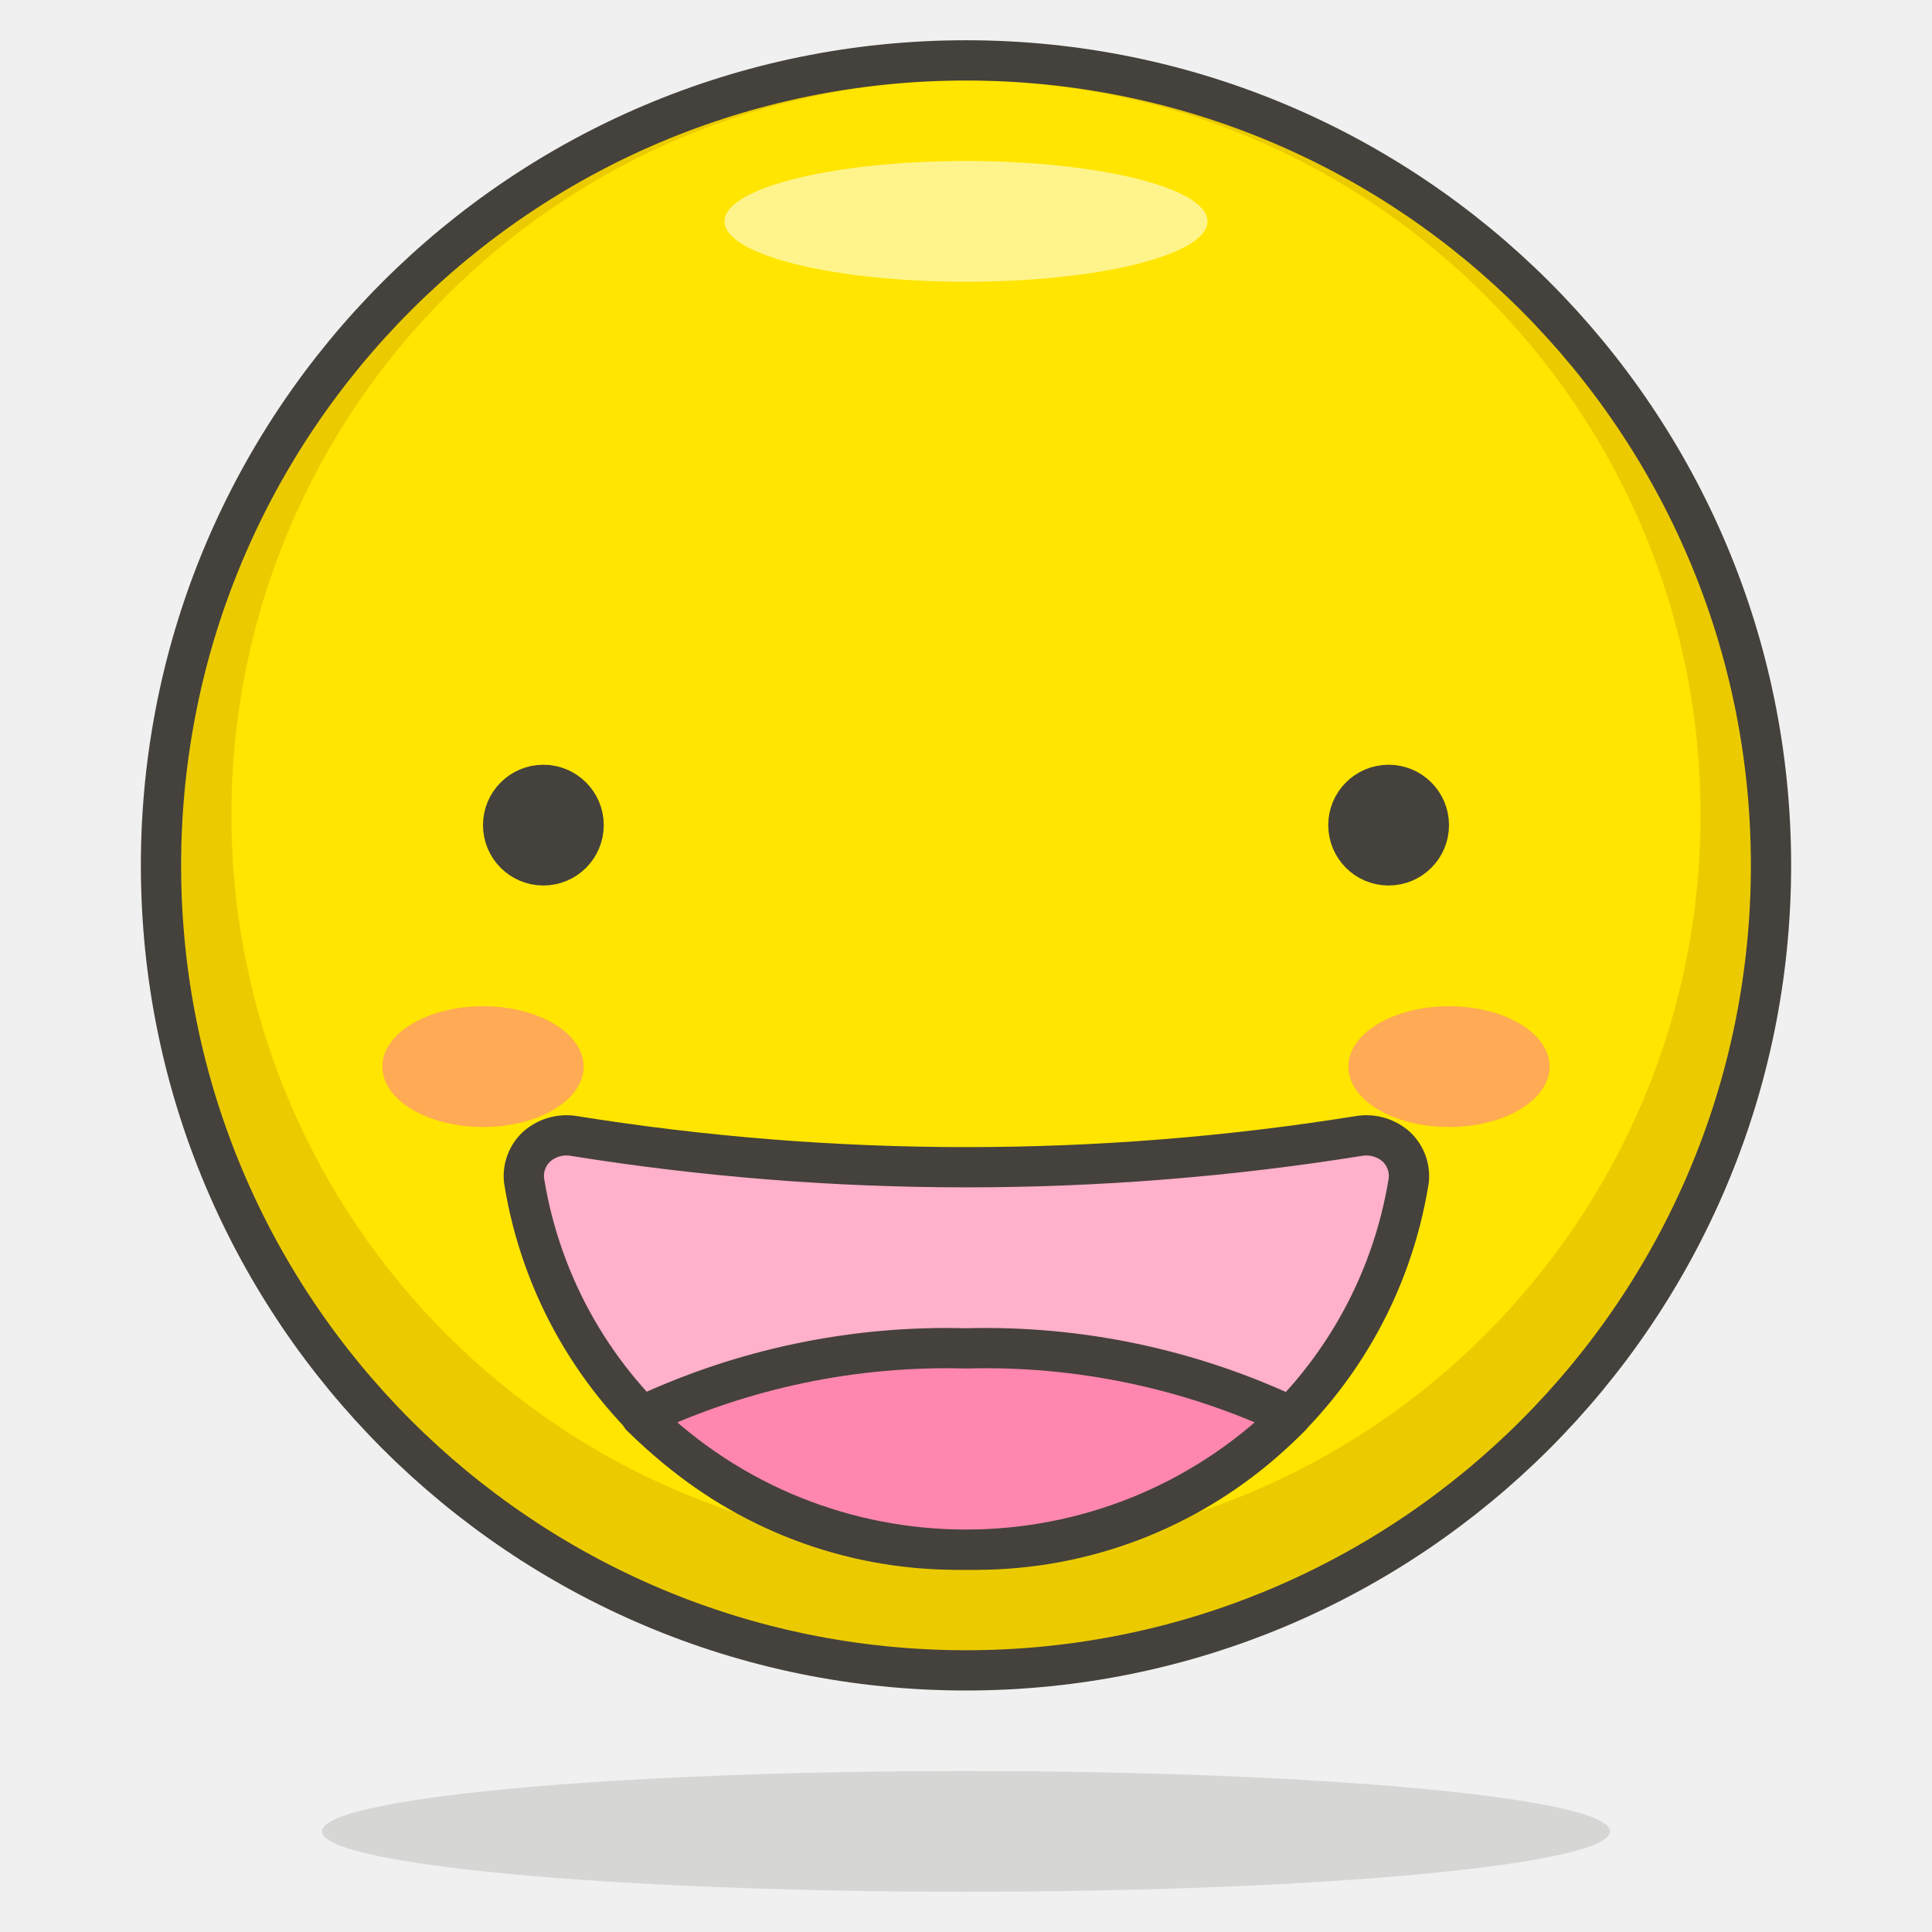
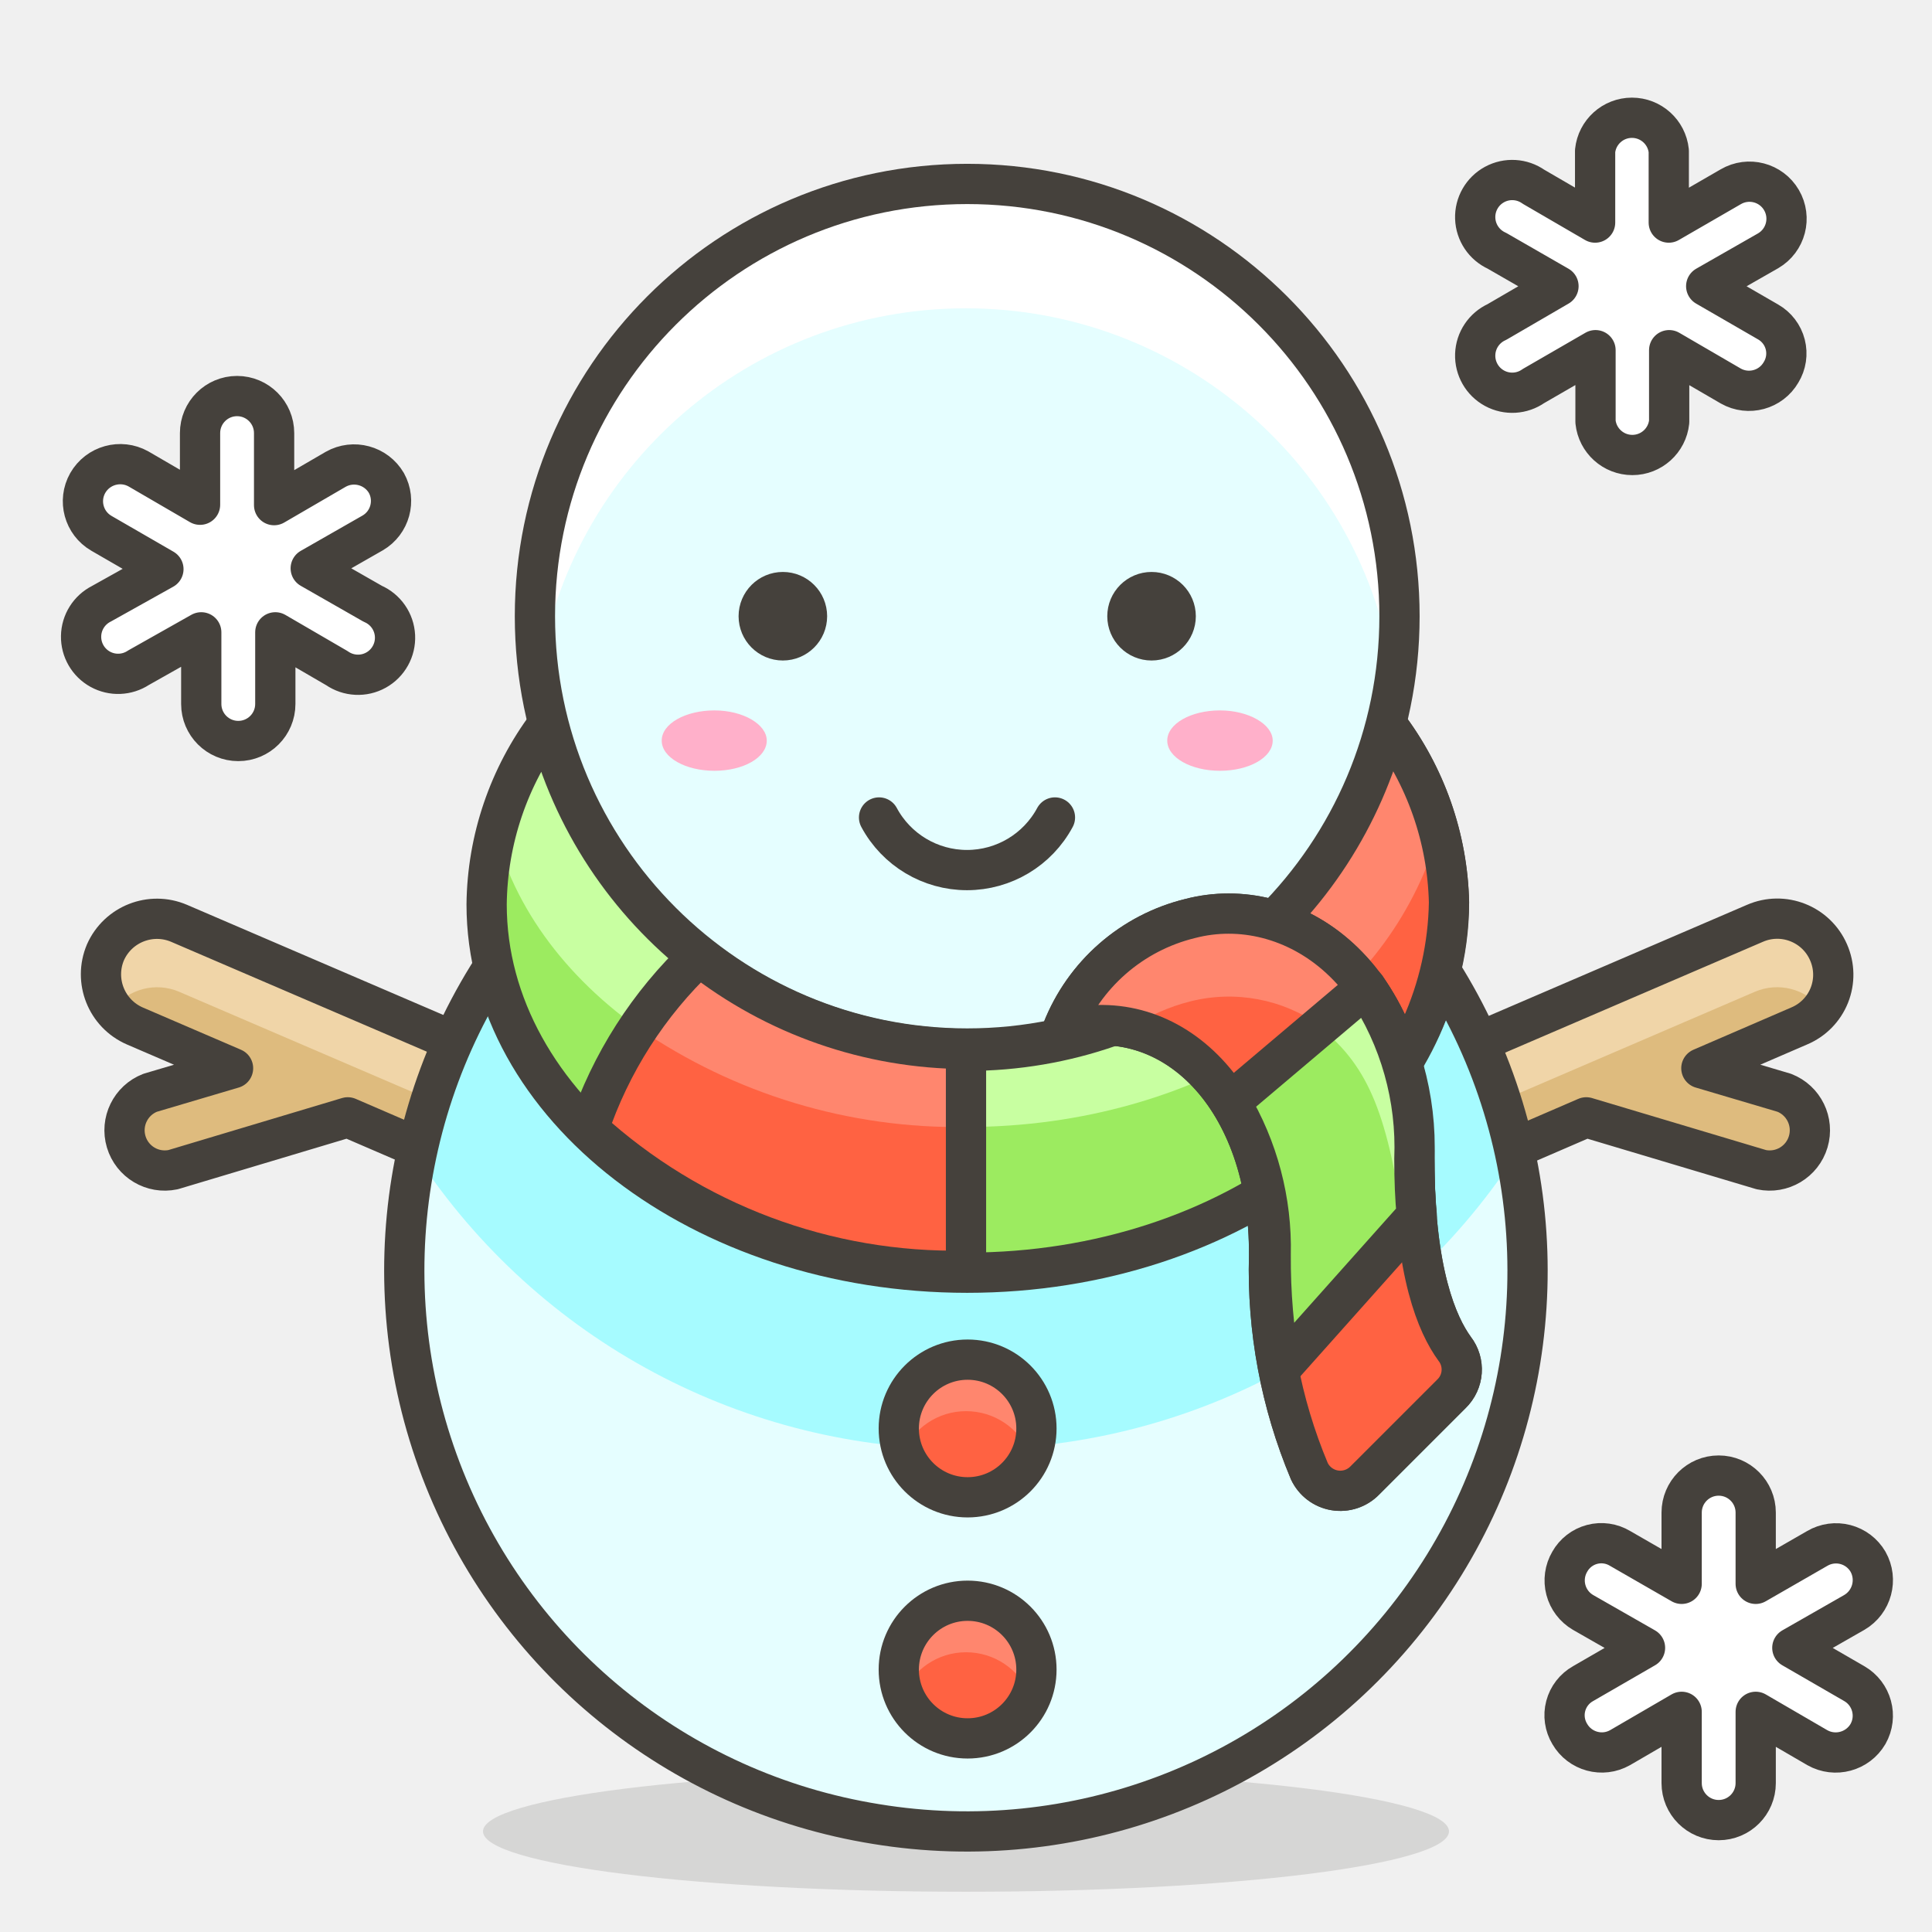
<svg xmlns="http://www.w3.org/2000/svg" width="48" height="48" viewBox="0 0 48 48">
-   <path fill="#ffe500" d="M4 21.5a20 20 0 1 0 40 0a20 20 0 1 0-40 0" />
-   <path fill="#ebcb00" d="M24 1.5a20 20 0 1 0 20 20a20 20 0 0 0-20-20m0 37a18.25 18.25 0 1 1 18.25-18.25A18.25 18.25 0 0 1 24 38.5" />
-   <path fill="#fff48c" d="M18 5.5a6 1.5 0 1 0 12 0a6 1.5 0 1 0-12 0" />
-   <path fill="#45413c" d="M8 45.5a16 1.5 0 1 0 32 0a16 1.5 0 1 0-32 0" opacity="0.15" />
-   <path fill="none" stroke="#45413c" stroke-linecap="round" stroke-linejoin="round" d="M4 21.5a20 20 0 1 0 40 0a20 20 0 1 0-40 0" stroke-width="1" />
-   <path fill="#ffaa54" d="M38.5 26.5c0 .83-1.12 1.5-2.5 1.5s-2.5-.67-2.5-1.5S34.62 25 36 25s2.5.67 2.5 1.5m-29 0c0 .83 1.12 1.5 2.5 1.5s2.5-.67 2.5-1.5S13.38 25 12 25s-2.5.67-2.5 1.5" />
-   <path fill="#45413c" stroke="#45413c" stroke-linecap="round" stroke-linejoin="round" d="M14.5 20.5a1 1 0 1 1-1-1a1 1 0 0 1 1 1m19 0a1 1 0 1 0 1-1a1 1 0 0 0-1 1" stroke-width="1" />
-   <path fill="#ffb0ca" stroke="#45413c" stroke-linecap="round" stroke-linejoin="round" d="M24 38.5a10.9 10.9 0 0 0 11-9.17a1 1 0 0 0-.31-.84a1.12 1.12 0 0 0-.91-.27a61.6 61.6 0 0 1-19.54 0a1.12 1.12 0 0 0-.91.27a1 1 0 0 0-.31.84A10.9 10.9 0 0 0 24 38.5" stroke-width="1" />
-   <path fill="#ff87af" stroke="#45413c" stroke-linecap="round" stroke-linejoin="round" d="M24 33.5a17.8 17.8 0 0 0-8.07 1.69a11.49 11.49 0 0 0 16.14 0A17.8 17.8 0 0 0 24 33.5" stroke-width="1" />
+   <defs>
+     <path id="SVGftQuUbyO" fill="none" stroke="#45413c" d="M26.39 25.6a4.58 4.58 0 0 1 3.18-2.78c2.49-.65 5.57 1.29 5.57 6c0 2.8.57 4.1 1 4.69a.84.84 0 0 1-.08 1.12l-2.15 2.15a.85.85 0 0 1-1.38-.23a12.9 12.9 0 0 1-1-5.35c.03-3.91-2.41-6.34-5.14-5.6" stroke-width="1" />
+   </defs>
+   <path fill="#debb7e" d="M2.62 23.66a1.4 1.4 0 0 0 .73 1.83l2.44 1.05l-2.06.61a1 1 0 0 0 .57 1.91l4.34-1.3L16.15 31a1.39 1.39 0 0 0 1.1-2.56l-12.8-5.5a1.4 1.4 0 0 0-1.83.72" />
+   <path fill="#f0d5a8" d="m4.45 24.64l12.8 5.5a1.4 1.4 0 0 1 .54.43a1.6 1.6 0 0 0 .19-.31a1.4 1.4 0 0 0-.73-1.83l-12.8-5.5a1.39 1.39 0 0 0-1.64 2.13a1.39 1.39 0 0 1 1.64-.42" />
+   <path fill="none" stroke="#45413c" stroke-linecap="round" stroke-linejoin="round" d="M2.62 23.66a1.4 1.4 0 0 0 .73 1.83l2.44 1.05l-2.06.61a1 1 0 0 0 .57 1.91l4.34-1.3L16.15 31a1.39 1.39 0 0 0 1.1-2.56l-12.8-5.5a1.4 1.4 0 0 0-1.83.72" stroke-width="1" />
+   <path fill="#debb7e" d="M45.43 23.66a1.38 1.38 0 0 1-.73 1.83l-2.43 1.05l2.06.61a1 1 0 0 1-.57 1.91l-4.35-1.3l-7.5 3.24a1.38 1.38 0 0 1-1.83-.73a1.4 1.4 0 0 1 .73-1.83l12.79-5.5a1.39 1.39 0 0 1 1.83.72" />
+   <path fill="#f0d5a8" d="m43.6 24.64l-12.79 5.5a1.4 1.4 0 0 0-.54.43a1.2 1.2 0 0 1-.19-.31a1.4 1.4 0 0 1 .73-1.83l12.79-5.5a1.39 1.39 0 0 1 1.83.73a1.38 1.38 0 0 1-.18 1.4a1.4 1.4 0 0 0-1.65-.42" />
+   <path fill="none" stroke="#45413c" stroke-linecap="round" stroke-linejoin="round" d="M45.43 23.66a1.38 1.38 0 0 1-.73 1.83l-2.43 1.05l2.06.61a1 1 0 0 1-.57 1.91l-4.35-1.3l-7.5 3.24a1.38 1.38 0 0 1-1.83-.73a1.4 1.4 0 0 1 .73-1.83l12.79-5.5a1.39 1.39 0 0 1 1.83.72" stroke-width="1" />
+   <path fill="#fff" stroke="#45413c" stroke-linecap="round" stroke-linejoin="round" d="M9.26 13.24A.92.92 0 0 0 9.6 12a.93.93 0 0 0-1.26-.34l-1.53.89v-1.79a.92.92 0 0 0-1.84 0v1.78l-1.53-.89a.93.93 0 0 0-1.26.35a.92.92 0 0 0 .34 1.25l1.54.89l-1.54.86a.92.92 0 1 0 .92 1.59L5 15.71v1.78a.92.92 0 0 0 1.84 0v-1.78l1.53.89a.92.92 0 1 0 .89-1.6l-1.54-.88Zm36.81 26.82a.93.93 0 0 0 .34-1.26a.92.92 0 0 0-1.26-.33l-1.53.88v-1.77a.92.92 0 0 0-1.84 0v1.77l-1.53-.88a.9.9 0 0 0-1.25.33a.92.92 0 0 0 .33 1.26l1.54.88l-1.54.89a.9.9 0 0 0-.33 1.25a.92.92 0 0 0 1.25.34l1.53-.89v1.77a.92.92 0 0 0 1.84 0v-1.77l1.53.89a.93.93 0 0 0 1.26-.34a.92.92 0 0 0-.34-1.25l-1.54-.89ZM43.93 6.23A.92.92 0 0 0 43 4.64l-1.54.89V3.75a.92.92 0 0 0-1.83 0v1.78l-1.53-.89a.92.92 0 1 0-.91 1.59l1.53.88l-1.53.89a.92.92 0 1 0 .91 1.59l1.54-.89v1.78a.92.92 0 0 0 1.83 0V8.7l1.53.89a.92.92 0 0 0 1.25-.34a.9.9 0 0 0-.32-1.25l-1.54-.89Z" stroke-width="1" />
+   <path fill="#45413c" d="M12 45.5a12 1.5 0 1 0 24 0a12 1.5 0 1 0-24 0" opacity="0.15" />
+   <path fill="#e5feff" d="M21.766 45.318a13.93 13.93 0 1 0 4.464-27.5a13.93 13.93 0 1 0-4.464 27.5" />
+   <path fill="#a6fbff" d="M37.63 28.74A16.11 16.11 0 0 1 24 36a16.15 16.15 0 0 1-13.64-7.27a13.93 13.93 0 0 1 27.28 0Z" />
+   <path fill="none" stroke="#45413c" stroke-linecap="round" stroke-linejoin="round" d="M21.766 45.318a13.93 13.93 0 1 0 4.464-27.5a13.93 13.93 0 1 0-4.464 27.5" stroke-width="1" />
+   <path fill="#e5feff" d="M13.29 15.31a10.74 10.74 0 1 0 21.48 0a10.74 10.74 0 1 0-21.48 0" />
+   <path fill="#fff" d="M24 7.66a10.74 10.74 0 0 1 10.63 9.2a10 10 0 0 0 .11-1.55a10.75 10.75 0 0 0-21.49 0a10 10 0 0 0 .12 1.55A10.73 10.73 0 0 1 24 7.66" />
+   <path fill="none" stroke="#45413c" stroke-linecap="round" stroke-linejoin="round" d="M13.29 15.31a10.74 10.74 0 1 0 21.48 0a10.74 10.74 0 1 0-21.48 0" stroke-width="1" />
+   <path fill="#9ceb60" d="M34.45 18a10.75 10.75 0 0 1-20.84 0a7.58 7.58 0 0 0-1.52 4.47c0 5 5.34 9.15 11.94 9.15S36 27.47 36 22.42A7.58 7.58 0 0 0 34.45 18" />
+   <path fill="#c8ffa1" d="M24 26.06A10.76 10.76 0 0 1 13.61 18a8.1 8.1 0 0 0-1.3 2.7C13.39 24.85 18.22 28 24 28s10.64-3.17 11.72-7.37a8.1 8.1 0 0 0-1.3-2.7A10.76 10.76 0 0 1 24 26.06" />
+   <path fill="none" stroke="#45413c" stroke-linecap="round" stroke-linejoin="round" d="M34.45 18a10.75 10.75 0 0 1-20.84 0a7.58 7.58 0 0 0-1.52 4.47c0 5 5.34 9.15 11.94 9.15S36 27.47 36 22.42A7.58 7.58 0 0 0 34.45 18" stroke-width="1" />
+   <path fill="#ff6242" d="M17.37 23.75a10.54 10.54 0 0 0-2.75 4.3A13.5 13.5 0 0 0 24 31.57v-5.51a10.76 10.76 0 0 1-6.63-2.31" />
+   <path fill="#ff866e" d="M17.37 23.75a10.7 10.7 0 0 0-1.51 1.79A14 14 0 0 0 24 28v-2a10.76 10.76 0 0 1-6.63-2.25" />
+   <path fill="none" stroke="#45413c" stroke-linecap="round" stroke-linejoin="round" d="M17.37 23.75a10.54 10.54 0 0 0-2.75 4.3A13.5 13.5 0 0 0 24 31.57v-5.51a10.76 10.76 0 0 1-6.63-2.31" stroke-width="1" />
+   <path fill="#ff6242" d="M34.45 18a10.78 10.78 0 0 1-3.77 5.8a10.66 10.66 0 0 1 2.76 4.3A7.86 7.86 0 0 0 36 22.42A7.58 7.58 0 0 0 34.45 18" />
+   <path fill="#ff866e" d="M35.75 20.65a8.1 8.1 0 0 0-1.3-2.7a10.78 10.78 0 0 1-3.77 5.8a10.7 10.7 0 0 1 1.52 1.79a8.87 8.87 0 0 0 3.55-4.89" />
+   <path fill="none" stroke="#45413c" stroke-linecap="round" stroke-linejoin="round" d="M34.45 18a10.78 10.78 0 0 1-3.77 5.8a10.66 10.66 0 0 1 2.76 4.3A7.86 7.86 0 0 0 36 22.42A7.58 7.58 0 0 0 34.45 18" stroke-width="1" />
+   <use href="#SVGftQuUbyO" stroke-linecap="round" stroke-linejoin="round" />
+   <path fill="#ff6242" d="M26.39 25.6a4.58 4.58 0 0 1 3.18-2.78c2.49-.65 5.57 1.29 5.57 6c0 2.8.57 4.1 1 4.69a.84.84 0 0 1-.08 1.12l-2.15 2.15a.85.85 0 0 1-1.38-.23a12.9 12.9 0 0 1-1-5.35c.03-3.91-2.41-6.34-5.14-5.6" />
+   <path fill="#ff866e" d="M29.57 22.82a4.58 4.58 0 0 0-3.18 2.78a3.64 3.64 0 0 1 1.7-.06a4.7 4.7 0 0 1 1.48-.66a3.92 3.92 0 0 1 3.24.61l1.13-1a4.13 4.13 0 0 0-4.37-1.67" />
+   <use href="#SVGftQuUbyO" stroke-linecap="round" stroke-linejoin="round" />
+   <path fill="#45413c" stroke="#45413c" stroke-linecap="round" stroke-linejoin="round" d="M28.01 15.31a.6.6 0 1 0 1.2 0a.6.6 0 1 0-1.2 0m-9.16 0a.6.6 0 1 0 1.2 0a.6.6 0 1 0-1.2 0" stroke-width="1" />
+   <path fill="#ffb0ca" d="M31.62 18.4c0 .42-.59.75-1.31.75S29 18.82 29 18.4s.59-.75 1.31-.75s1.31.35 1.31.75m-12.57 0c0 .42-.58.75-1.3.75s-1.31-.33-1.31-.75s.59-.75 1.31-.75s1.3.35 1.3.75" />
+   <path fill="none" stroke="#45413c" stroke-linecap="round" stroke-linejoin="round" d="M21.84 20.31a2.48 2.48 0 0 0 4.37 0" stroke-width="1" />
+   <path fill="#ff6242" d="M22.33 35.49a1.71 1.71 0 1 0 3.42 0a1.71 1.71 0 1 0-3.42 0m0 5.99a1.71 1.71 0 1 0 3.42 0a1.71 1.71 0 1 0-3.42 0" />
+   <path fill="#ff866e" d="M24 35.06a1.71 1.71 0 0 1 1.59 1.07a1.7 1.7 0 0 0 .13-.64a1.72 1.72 0 0 0-3.43 0a1.7 1.7 0 0 0 .13.64A1.7 1.7 0 0 1 24 35.06m0 5.99a1.71 1.71 0 0 1 1.59 1.07a1.7 1.7 0 0 0 .13-.64a1.72 1.72 0 0 0-3.43 0a1.7 1.7 0 0 0 .13.64A1.7 1.7 0 0 1 24 41.05" />
+   <path fill="none" stroke="#45413c" stroke-linecap="round" stroke-linejoin="round" d="M22.33 35.49a1.71 1.71 0 1 0 3.42 0a1.71 1.71 0 1 0-3.42 0m0 5.99a1.71 1.71 0 1 0 3.42 0a1.71 1.71 0 1 0-3.42 0" stroke-width="1" />
+   <path fill="#9ceb60" d="M35.14 28.79a7.14 7.14 0 0 0-1.2-4.26l-3.37 2.85a7.05 7.05 0 0 1 1 3.79a15.5 15.5 0 0 0 .24 2.83l3.39-3.8q-.06-.61-.06-1.41" />
+   <path fill="#c8ffa1" d="M35.14 28.79a7.14 7.14 0 0 0-1.2-4.26l-1.14 1c1.24 1 1.68 2.21 2.1 5.07l.3-.34q-.06-.67-.06-1.47" />
+   <path fill="none" stroke="#45413c" stroke-linecap="round" stroke-linejoin="round" d="M35.14 28.79a7.14 7.14 0 0 0-1.2-4.26l-3.37 2.85a7.05 7.05 0 0 1 1 3.79a15.5 15.5 0 0 0 .24 2.83l3.39-3.8q-.06-.61-.06-1.41" stroke-width="1" />
</svg>
